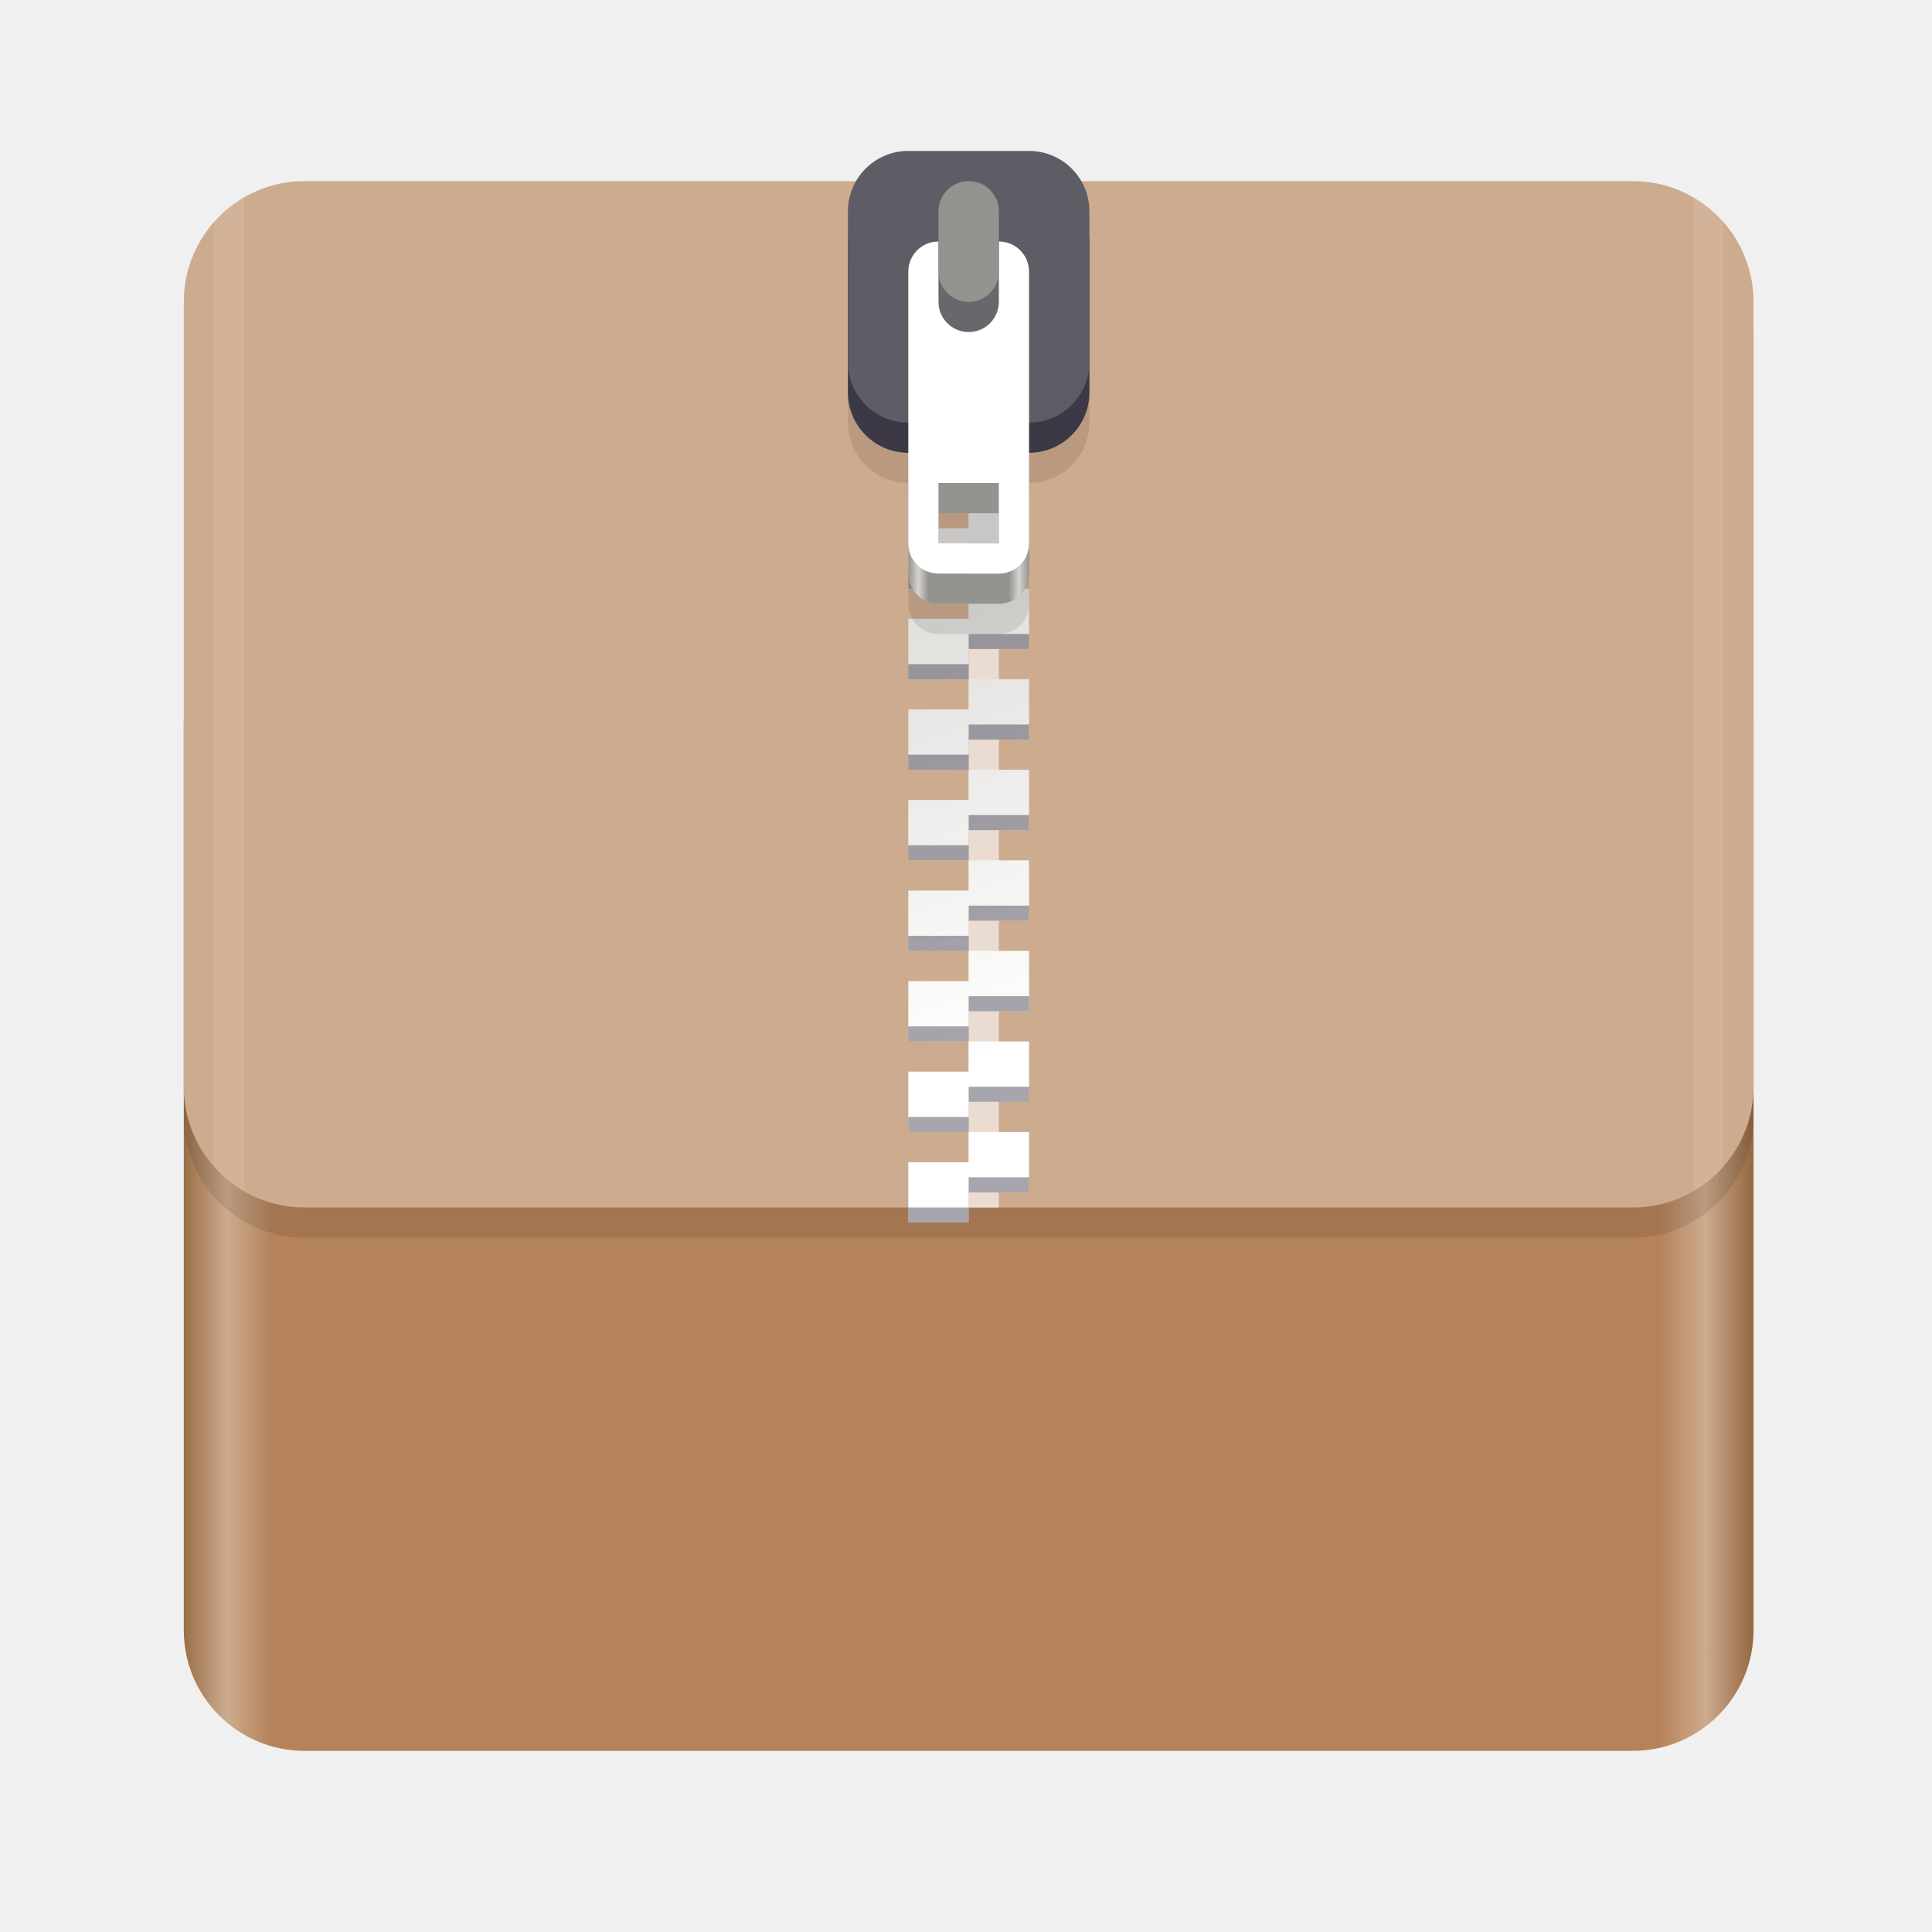
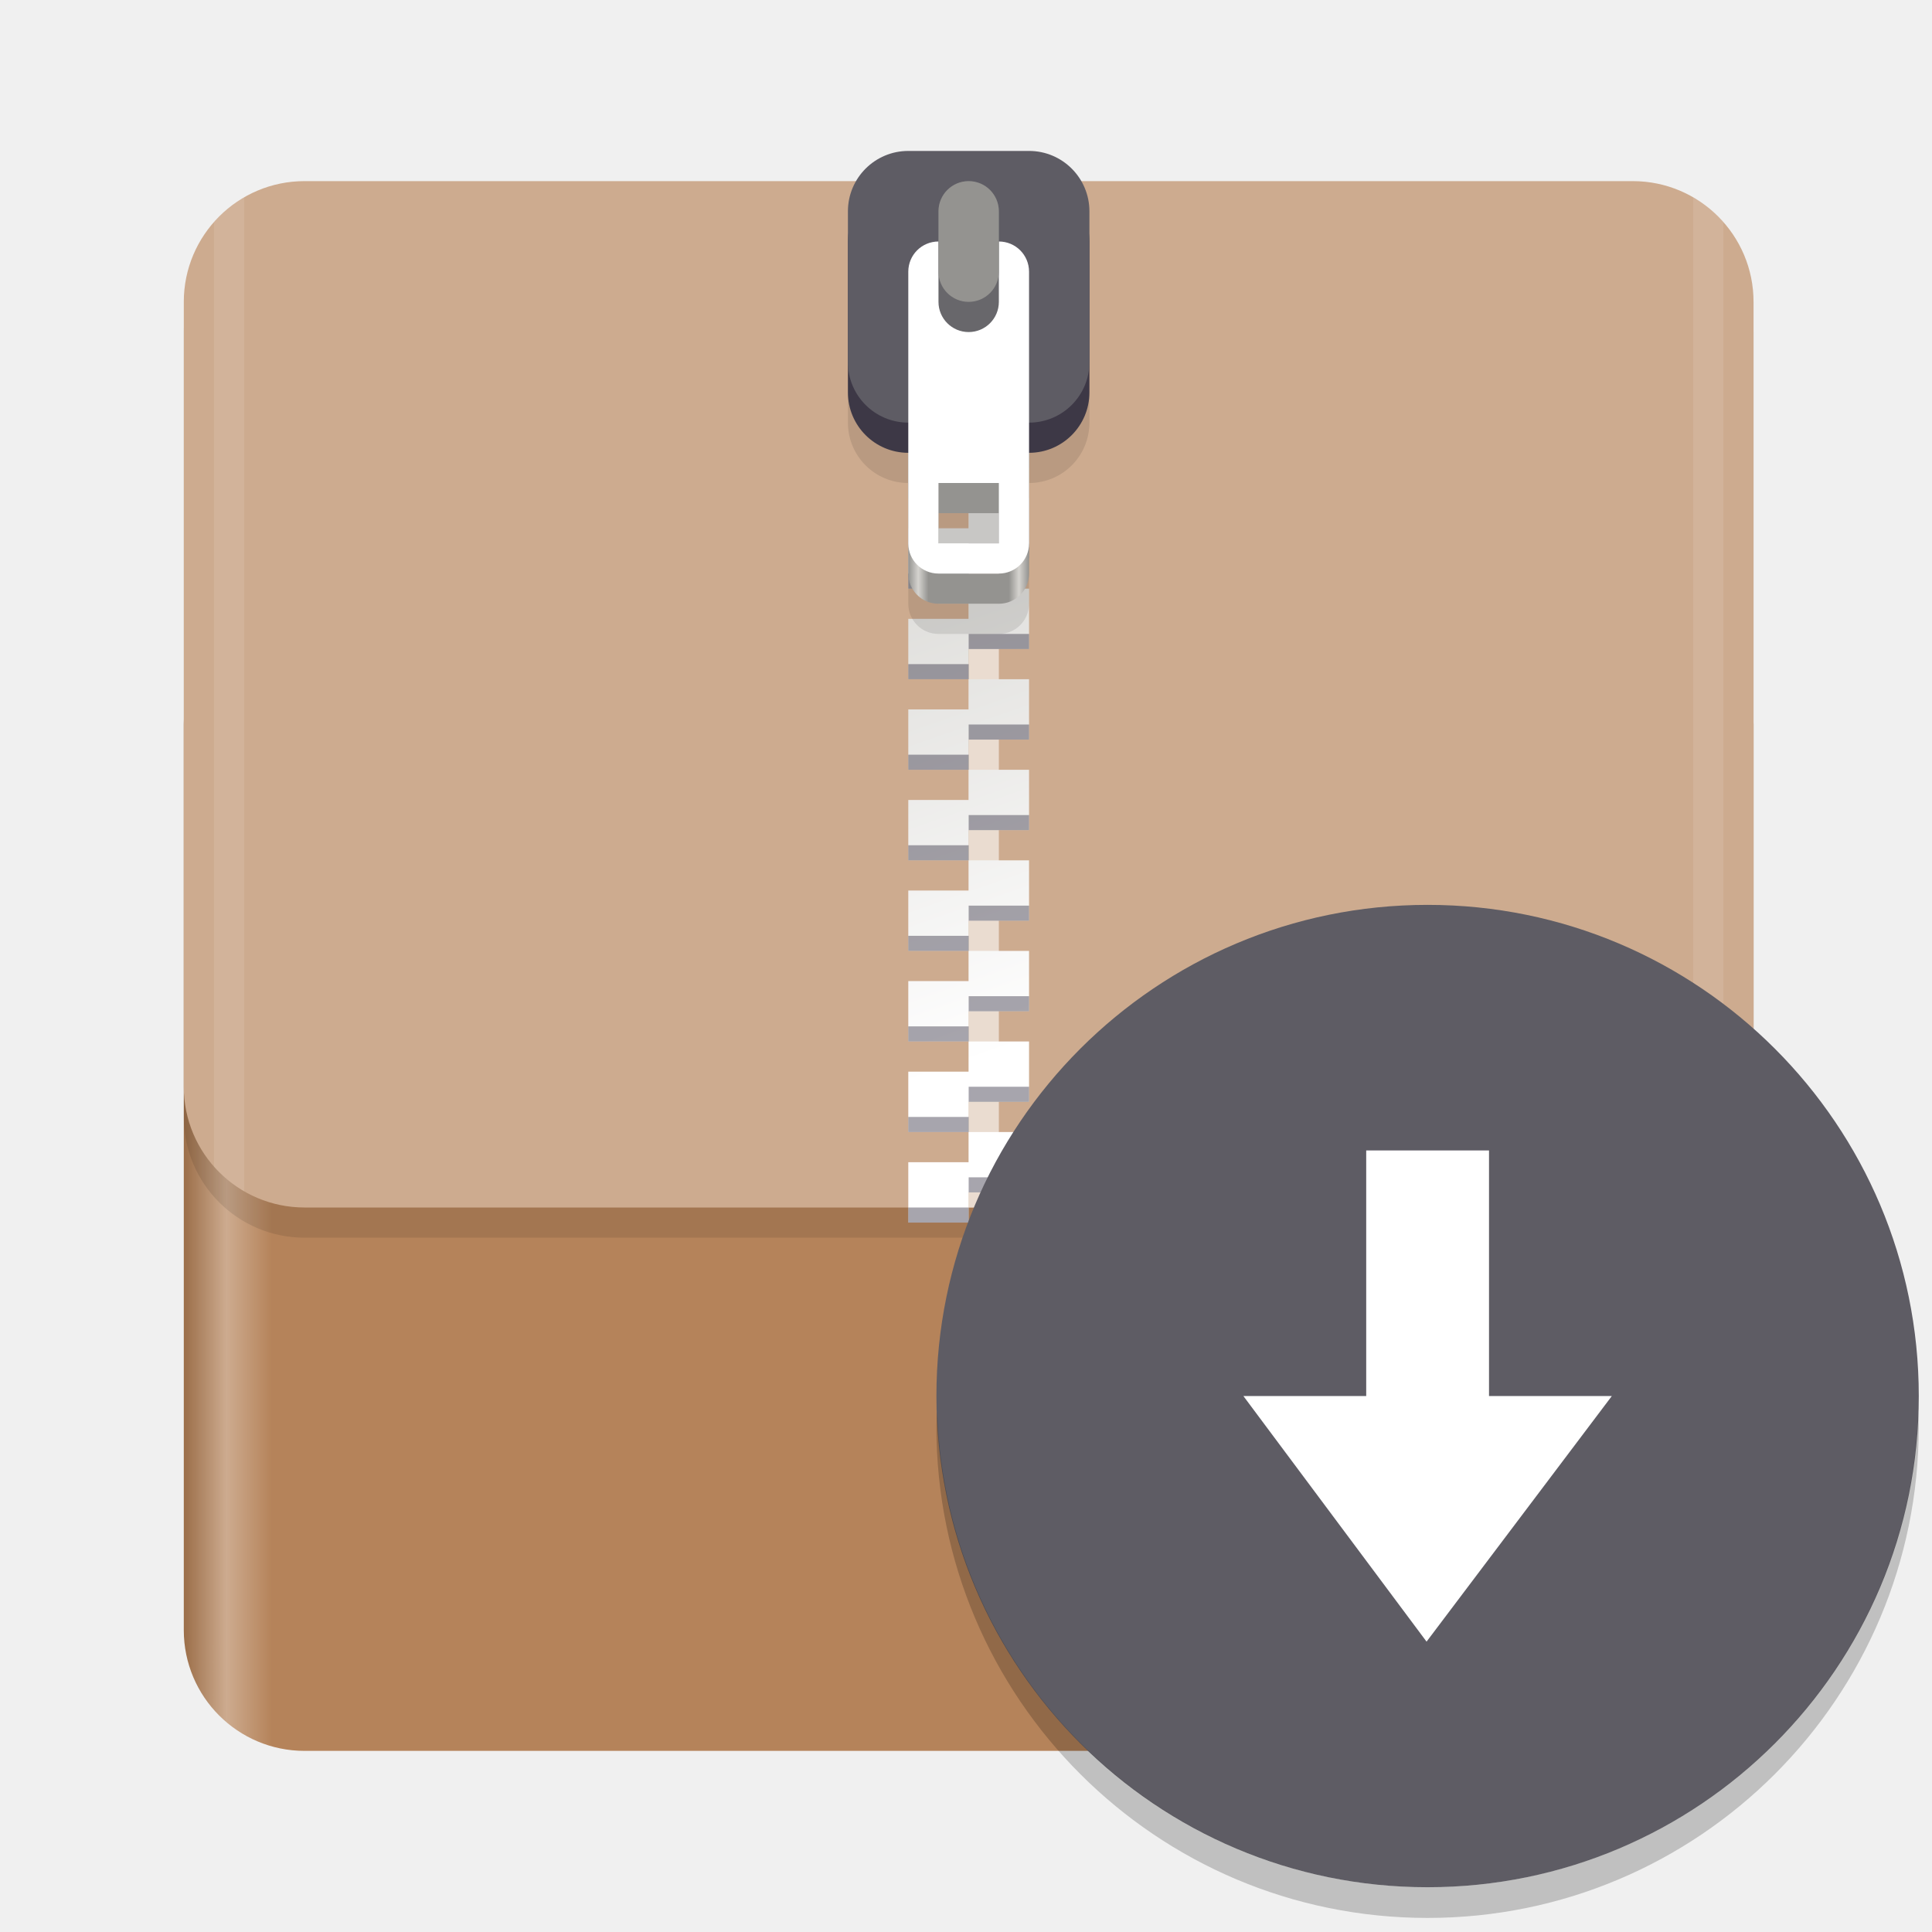
<svg xmlns="http://www.w3.org/2000/svg" id="svg11300" width="128" height="128" style="enable-background:new" version="1.0" viewBox="0 0 128 128">
  <defs id="defs3">
    <linearGradient id="linearGradient1329" x1="11.823" x2="115.82" y1="268" y2="268" gradientUnits="userSpaceOnUse">
      <stop id="stop1345" style="stop-color:#986a44" offset="0" />
      <stop id="stop1347" style="stop-color:#cdab8f" offset=".029" />
      <stop id="stop1349" style="stop-color:#b5835a" offset=".058" />
      <stop id="stop1351" style="stop-color:#b5835a" offset=".942" />
      <stop id="stop1353" style="stop-color:#cdab8f" offset=".971" />
      <stop id="stop1355" style="stop-color:#986a44" offset="1" />
    </linearGradient>
    <linearGradient id="linearGradient1610" x1="70.586" x2="60" y1="53.255" y2="23" gradientTransform="translate(0,170)" gradientUnits="userSpaceOnUse">
      <stop id="stop1652" style="stop-color:#fff" offset="0" />
      <stop id="stop1654" style="stop-color:#deddda" offset="1" />
    </linearGradient>
    <linearGradient id="linearGradient1612" x1="60" x2="68" y1="268" y2="268" gradientUnits="userSpaceOnUse">
      <stop id="stop1258" style="stop-color:#949390" offset="0" />
      <stop id="stop1260" style="stop-color:#d5d3cf" offset=".083" />
      <stop id="stop1262" style="stop-color:#949390" offset=".167" />
      <stop id="stop1264" style="stop-color:#949390" offset=".833" />
      <stop id="stop1266" style="stop-color:#d5d3cf" offset=".917" />
      <stop id="stop1268" style="stop-color:#949390" offset="1" />
    </linearGradient>
  </defs>
  <g id="layer1" transform="translate(0,-172)">
    <g id="g1149-5" transform="translate(.17678)" style="enable-background:new">
      <rect id="rect1000-3-4" x="12" y="212" width="104" height="76" rx="8" ry="8" style="enable-background:new;fill:url(#linearGradient1329)" />
      <rect id="rect1299" x="12" y="186" width="104" height="68" rx="8" ry="8" style="enable-background:new;opacity:.1" />
      <rect id="rect1000-3-9-7" x="12" y="184" width="104" height="68" rx="8" ry="8" style="enable-background:new;fill:#cdab8f" />
      <rect id="rect1076-65" x="62" y="192" width="2" height="60" style="fill:#cdab8f;paint-order:normal" />
      <rect id="rect1076-6-69" transform="scale(1,-1)" x="64" y="-252" width="2" height="60" style="enable-background:new;fill:#eadcd0;paint-order:normal" />
      <g id="g1135-3" transform="translate(0,17)" style="enable-background:new">
        <path id="rect5175-2-7" d="m60 178v4h4v-2h4v-2h-4zm4 4v2h-4v4h4v-2h4v-4zm0 6v2h-4v4h4v-2h4v-4zm0 6v2h-4v4h4v-2h4v-2-2zm0 6v2h-4v4h4v-2h4v-4zm0 6v2h-4v4h4v-2h4v-4zm0 6v2h-4v4h4v-2h4v-2-2zm0 6v2h-4v4h4v-2h4v-4zm0 6v2h-4v4h4v-2h4v-4zm0 6v2h-4v4h4v-2h4v-2-2z" style="fill:url(#linearGradient1610);paint-order:normal" />
        <path id="path1183-4" d="m64 179v1h4v-1zm-4 2v1h4v-1zm4 4v1h4v-1zm-4 2v1h4v-1zm4 4v1h4v-1zm-4 2v1h4v-1zm4 4v1h4v-1zm-4 2v1h4v-1zm4 4v1h4v-1zm-4 2v1h4v-1zm4 4v1h4v-1zm-4 2v1h4v-1zm4 4v1h4v-1zm-4 2v1h4v-1zm4 4v1h4v-1zm-4 2v1h4v-1zm4 4v1h4v-1zm-4 2v1h4v-1zm4 4v1h4v-1zm-4 2v1h4v-1z" style="fill:#241f31;opacity:.4;paint-order:normal" />
      </g>
      <path id="path1340-5-4" d="m60 186c-2.216 0-4 1.784-4 4v10c0 2.216 1.784 4 4 4v8c0 1.108 0.892 2 2 2h4c1.108 0 2-0.892 2-2v-8c2.216 0 4-1.784 4-4v-10c0-2.216-1.784-4-4-4zm2 22h4v4h-4z" style="enable-background:new;opacity:.1" />
      <g id="g1352-52" transform="translate(0,-66)" style="enable-background:new">
        <path id="path1340-5" d="m62 258c-1.108 0-2 0.892-2 2v16c0 1.108 0.892 2 2 2h4c1.108 0 2-0.892 2-2v-16c0-1.108-0.892-2-2-2zm0 14h4v4h-4z" style="fill:url(#linearGradient1612)" />
        <rect id="rect1051-6-7-4" x="56" y="250" width="16" height="18" rx="4" ry="4" style="enable-background:new;fill:#3d3846" />
        <rect id="rect1051-6-74" x="56" y="248" width="16" height="18" rx="4" ry="4" style="enable-background:new;fill:#5e5c64" />
        <path id="rect1335-4" d="m62 254c-1.108 0-2 0.892-2 2v18c0 1.108 0.892 2 2 2h4c1.108 0 2-0.892 2-2v-18c0-1.108-0.892-2-2-2zm0 16h4v4h-4z" style="fill:#fff" />
        <rect id="rect5037-3-3" transform="scale(1,-1)" x="62" y="-260" width="4" height="10" rx="2" ry="2" style="enable-background:new;fill:#68676b;paint-order:normal" />
        <rect id="rect1089-0" transform="scale(1,-1)" x="62" y="-258" width="4" height="8" rx="2" ry="2" style="enable-background:new;fill:#949390;paint-order:normal" />
      </g>
      <path id="rect1236" transform="translate(-.17678 172)" d="m16.178 13.072c-0.755 0.435-1.428 0.99-2 1.639v62.578c0.572 0.649 1.245 1.204 2 1.639z" style="fill:#fff;opacity:.1;paint-order:normal" />
      <path id="rect1236-3" transform="translate(-.17678 172)" d="m112.18 13.072v65.855c0.755-0.436 1.428-0.991 2-1.641v-62.574c-0.572-0.649-1.245-1.205-2-1.641z" style="enable-background:new;fill:#fff;opacity:.1;paint-order:normal" />
    </g>
  </g>
+   <circle style="fill:#5e5c64;fill-opacity:1;stroke-width:2.034" cx="94.582" cy="92.492" r="32.542" id="circle10" />
+   <path style="fill:#ffffff;stroke-width:2.034" d="M 94.513,108.763 82.379,92.492 h 8.136 V 76.221 h 8.136 v 16.271 h 8.136 z" id="path12" />
+   <path style="opacity:0.2;stroke-width:2.034" d="m 62.091,93.509 a 32.542,32.546 0 0 0 -0.052,1.013 32.542,32.546 0 0 0 32.542,32.546 32.542,32.546 0 0 0 32.542,-32.546 32.542,32.546 0 0 0 -0.036,-1.001 A 32.542,32.546 0 0 1 94.582,125.034 32.542,32.546 0 0 1 62.091,93.509 Z" id="path14" />
</svg>
